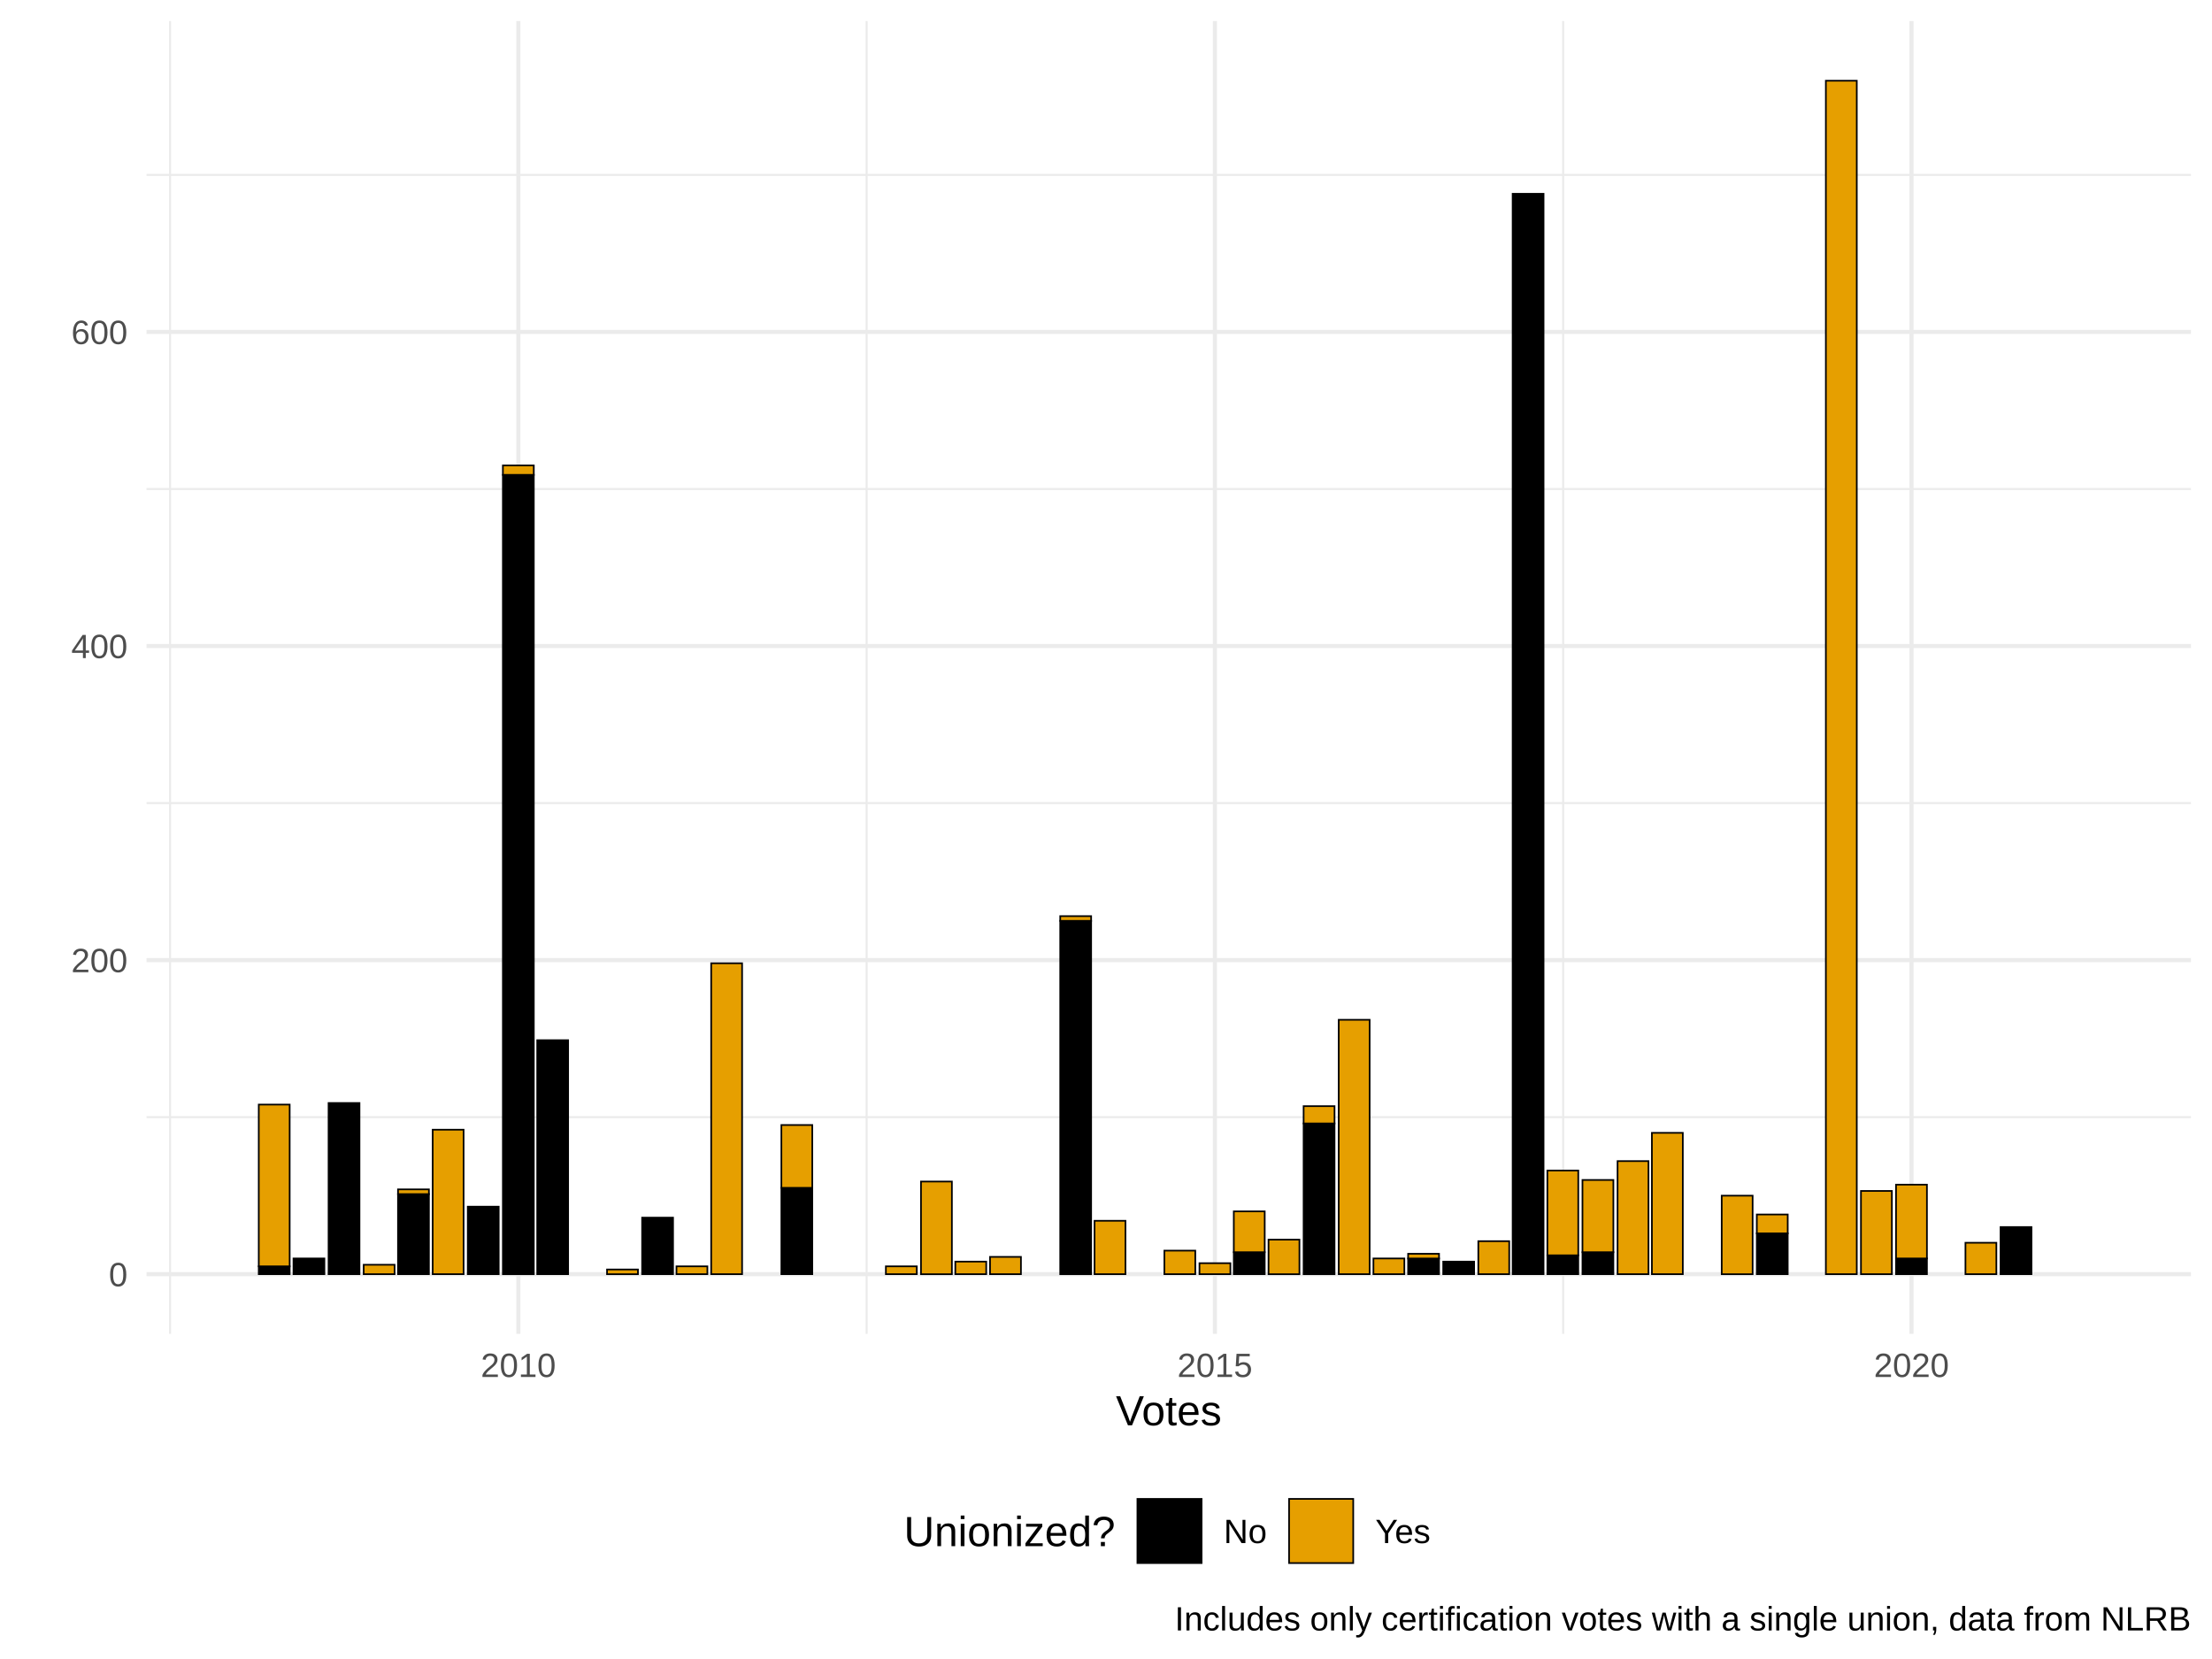
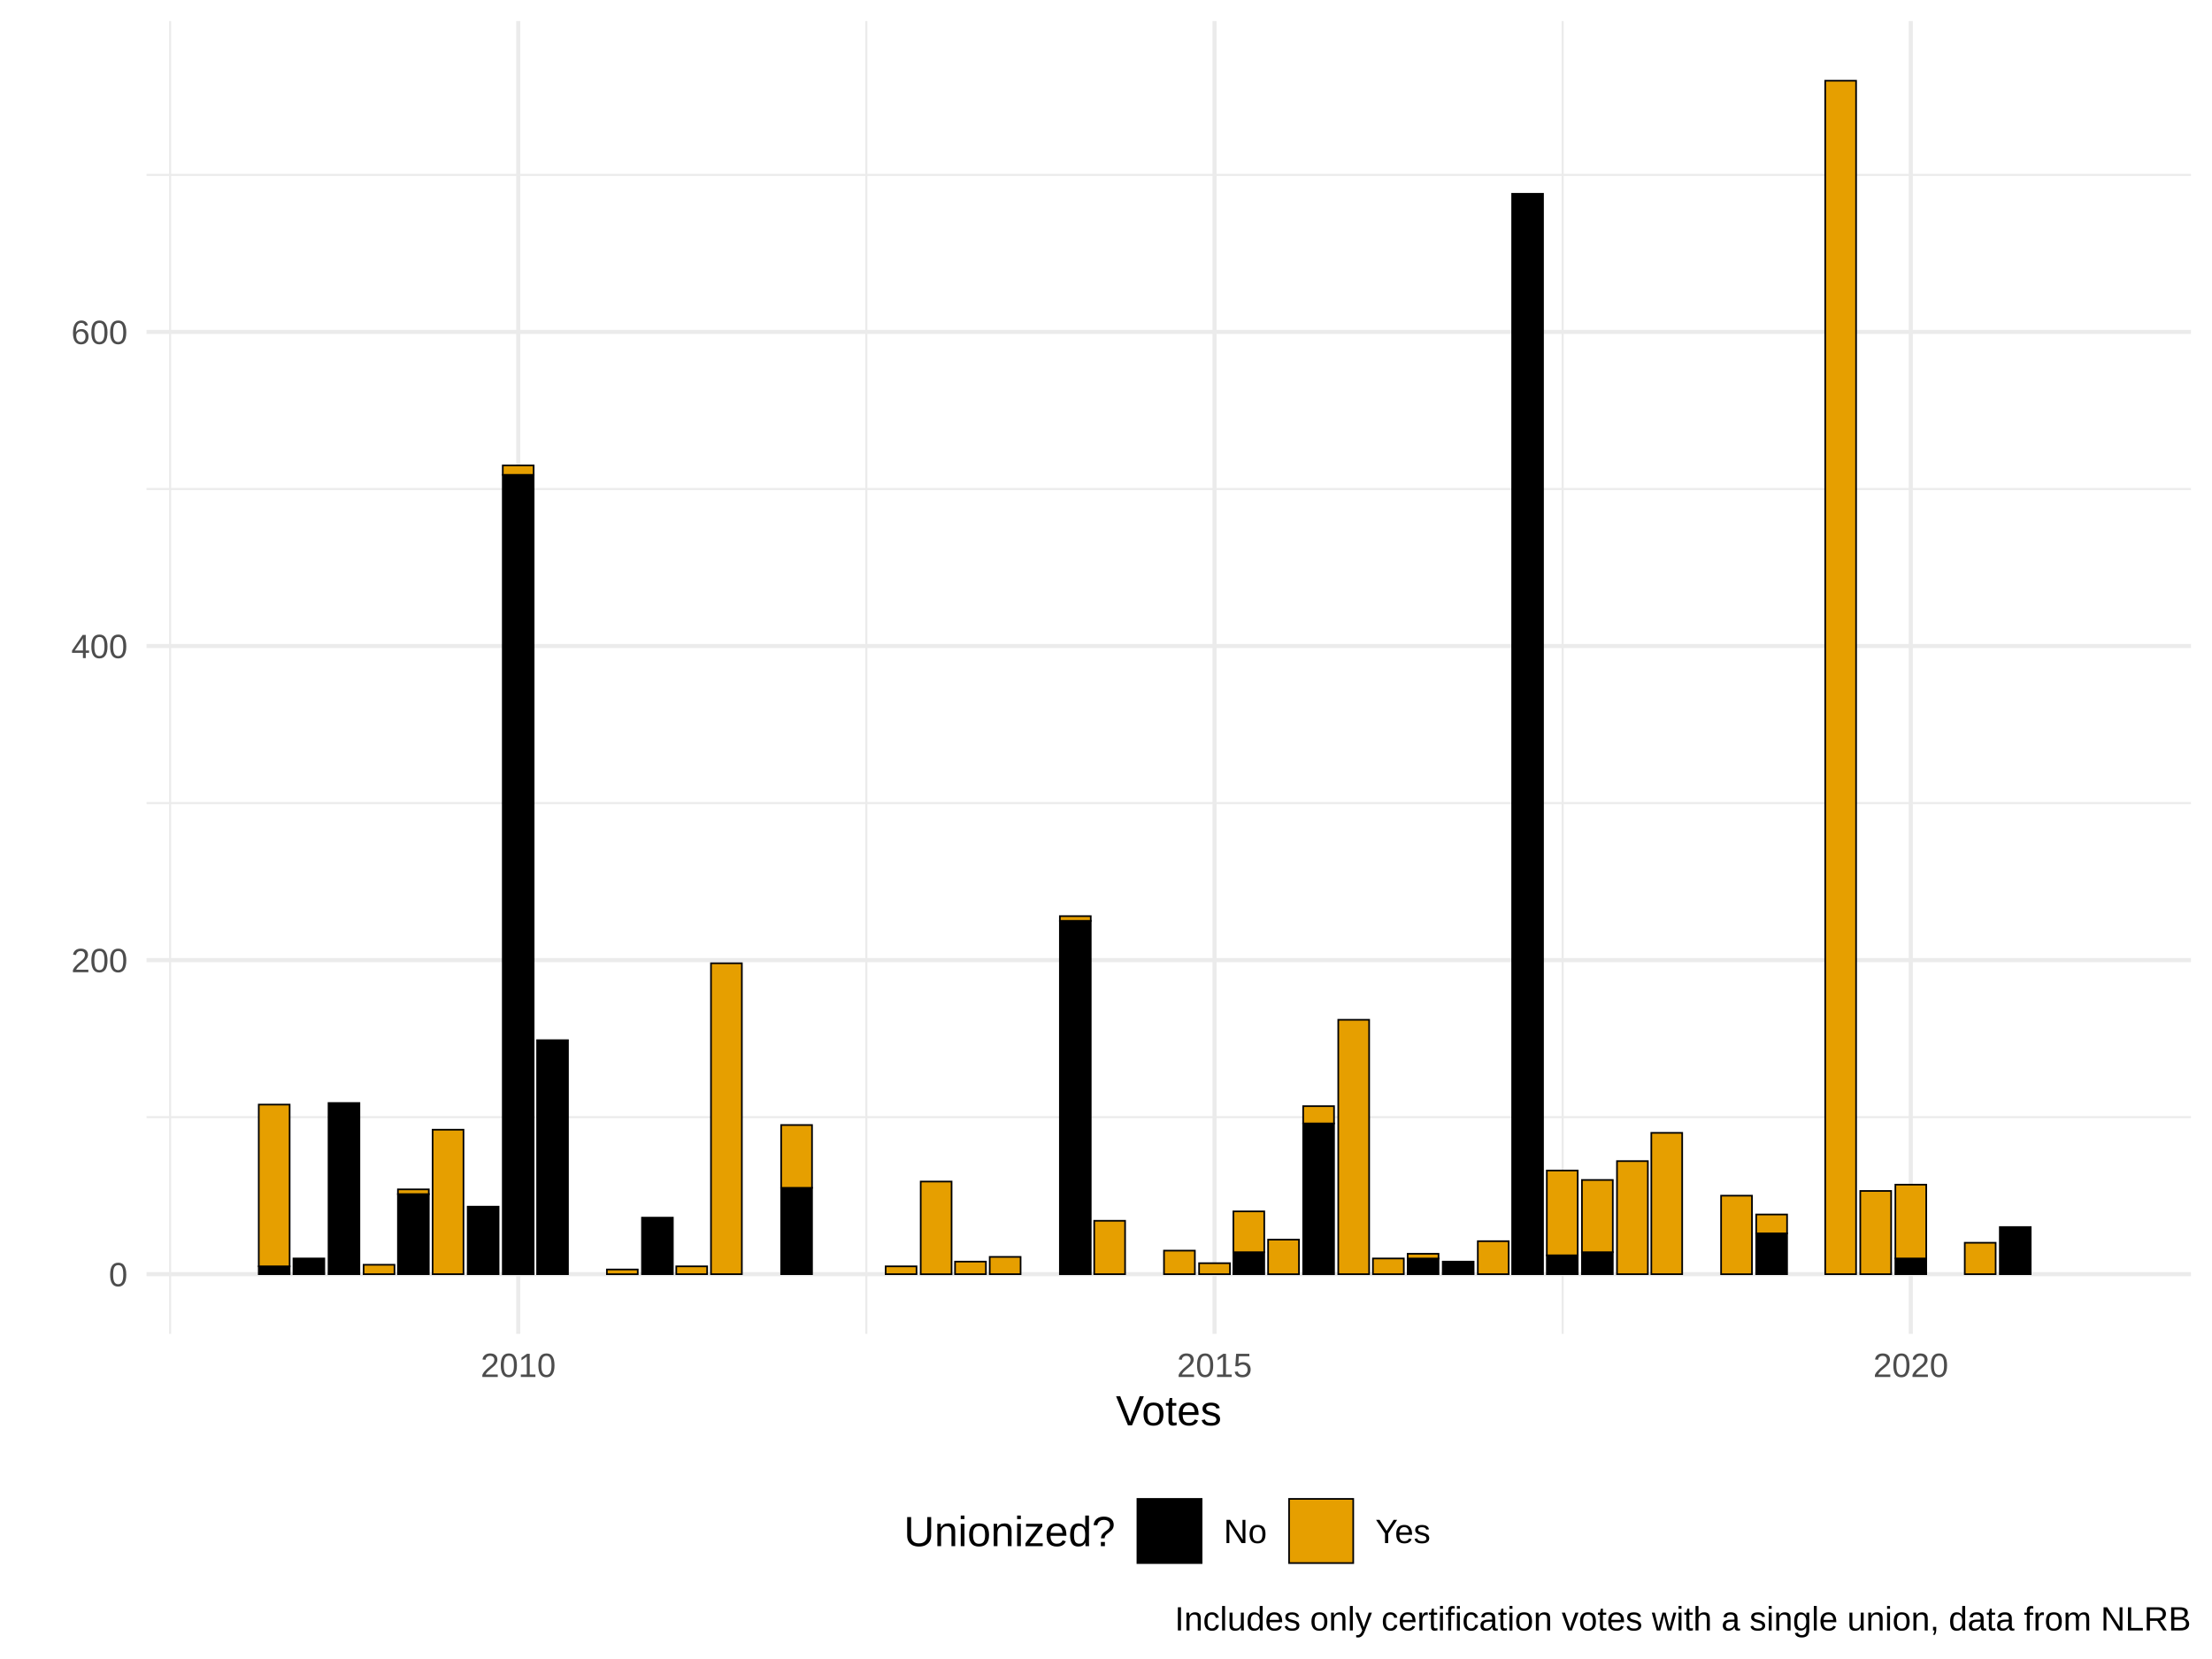
<svg xmlns="http://www.w3.org/2000/svg" class="svglite" width="576.00pt" height="432.00pt" viewBox="0 0 576.00 432.00">
  <defs>
    <style type="text/css">
    .svglite line, .svglite polyline, .svglite polygon, .svglite path, .svglite rect, .svglite circle {
      fill: none;
      stroke: #000000;
      stroke-linecap: round;
      stroke-linejoin: round;
      stroke-miterlimit: 10.00;
    }
  </style>
  </defs>
  <rect width="100%" height="100%" style="stroke: none; fill: #FFFFFF;" />
  <defs>
    <clipPath id="cpMC4wMHw1NzYuMDB8MC4wMHw0MzIuMDA=">
      <rect x="0.00" y="0.00" width="576.00" height="432.00" />
    </clipPath>
  </defs>
  <g clip-path="url(#cpMC4wMHw1NzYuMDB8MC4wMHw0MzIuMDA=)">
</g>
  <defs>
    <clipPath id="cpMzguMTZ8NTcwLjUyfDUuNDh8MzQ3LjMz">
      <rect x="38.16" y="5.48" width="532.36" height="341.85" />
    </clipPath>
  </defs>
  <g clip-path="url(#cpMzguMTZ8NTcwLjUyfDUuNDh8MzQ3LjMz)">
    <polyline points="38.16,290.90 570.52,290.90 " style="stroke-width: 0.53; stroke: #EBEBEB; stroke-linecap: butt;" />
    <polyline points="38.16,209.12 570.52,209.12 " style="stroke-width: 0.53; stroke: #EBEBEB; stroke-linecap: butt;" />
    <polyline points="38.16,127.34 570.52,127.34 " style="stroke-width: 0.53; stroke: #EBEBEB; stroke-linecap: butt;" />
    <polyline points="38.16,45.55 570.52,45.55 " style="stroke-width: 0.53; stroke: #EBEBEB; stroke-linecap: butt;" />
-     <polyline points="44.28,347.33 44.28,5.48 " style="stroke-width: 0.53; stroke: #EBEBEB; stroke-linecap: butt;" />
-     <polyline points="225.67,347.33 225.67,5.48 " style="stroke-width: 0.53; stroke: #EBEBEB; stroke-linecap: butt;" />
-     <polyline points="407.05,347.33 407.05,5.48 " style="stroke-width: 0.53; stroke: #EBEBEB; stroke-linecap: butt;" />
+     <polyline points="44.29,347.33 44.29,5.48 " style="stroke-width: 0.53; stroke: #EBEBEB; stroke-linecap: butt;" />
+     <polyline points="225.60,347.33 225.60,5.48 " style="stroke-width: 0.53; stroke: #EBEBEB; stroke-linecap: butt;" />
+     <polyline points="406.91,347.33 406.91,5.48 " style="stroke-width: 0.53; stroke: #EBEBEB; stroke-linecap: butt;" />
    <polyline points="38.16,331.79 570.52,331.79 " style="stroke-width: 1.07; stroke: #EBEBEB; stroke-linecap: butt;" />
    <polyline points="38.16,250.01 570.52,250.01 " style="stroke-width: 1.07; stroke: #EBEBEB; stroke-linecap: butt;" />
    <polyline points="38.16,168.23 570.52,168.23 " style="stroke-width: 1.07; stroke: #EBEBEB; stroke-linecap: butt;" />
    <polyline points="38.16,86.44 570.52,86.44 " style="stroke-width: 1.07; stroke: #EBEBEB; stroke-linecap: butt;" />
-     <polyline points="134.98,347.33 134.98,5.48 " style="stroke-width: 1.07; stroke: #EBEBEB; stroke-linecap: butt;" />
-     <polyline points="316.36,347.33 316.36,5.48 " style="stroke-width: 1.07; stroke: #EBEBEB; stroke-linecap: butt;" />
-     <polyline points="497.75,347.33 497.75,5.48 " style="stroke-width: 1.07; stroke: #EBEBEB; stroke-linecap: butt;" />
-     <rect x="67.38" y="329.75" width="8.05" height="2.04" style="stroke-width: 0.43; stroke-linecap: square; stroke-linejoin: miter; fill: #000000;" />
-     <rect x="76.42" y="327.70" width="8.05" height="4.09" style="stroke-width: 0.43; stroke-linecap: square; stroke-linejoin: miter; fill: #000000;" />
-     <rect x="85.56" y="287.22" width="8.05" height="44.57" style="stroke-width: 0.43; stroke-linecap: square; stroke-linejoin: miter; fill: #000000;" />
-     <rect x="103.64" y="310.94" width="8.05" height="20.85" style="stroke-width: 0.43; stroke-linecap: square; stroke-linejoin: miter; fill: #000000;" />
-     <rect x="121.81" y="314.21" width="8.05" height="17.58" style="stroke-width: 0.43; stroke-linecap: square; stroke-linejoin: miter; fill: #000000;" />
-     <rect x="130.95" y="123.66" width="8.05" height="208.14" style="stroke-width: 0.43; stroke-linecap: square; stroke-linejoin: miter; fill: #000000;" />
-     <rect x="139.89" y="270.86" width="8.05" height="60.93" style="stroke-width: 0.43; stroke-linecap: square; stroke-linejoin: miter; fill: #000000;" />
-     <rect x="167.21" y="317.07" width="8.05" height="14.72" style="stroke-width: 0.43; stroke-linecap: square; stroke-linejoin: miter; fill: #000000;" />
-     <rect x="203.47" y="309.30" width="8.05" height="22.49" style="stroke-width: 0.43; stroke-linecap: square; stroke-linejoin: miter; fill: #000000;" />
-     <rect x="276.08" y="239.79" width="8.05" height="92.01" style="stroke-width: 0.43; stroke-linecap: square; stroke-linejoin: miter; fill: #000000;" />
-     <rect x="321.28" y="326.07" width="8.05" height="5.72" style="stroke-width: 0.43; stroke-linecap: square; stroke-linejoin: miter; fill: #000000;" />
-     <rect x="339.46" y="292.54" width="8.05" height="39.26" style="stroke-width: 0.43; stroke-linecap: square; stroke-linejoin: miter; fill: #000000;" />
-     <rect x="366.67" y="327.70" width="8.05" height="4.09" style="stroke-width: 0.43; stroke-linecap: square; stroke-linejoin: miter; fill: #000000;" />
-     <rect x="375.81" y="328.52" width="8.05" height="3.27" style="stroke-width: 0.43; stroke-linecap: square; stroke-linejoin: miter; fill: #000000;" />
-     <rect x="393.89" y="50.46" width="8.05" height="281.33" style="stroke-width: 0.43; stroke-linecap: square; stroke-linejoin: miter; fill: #000000;" />
-     <rect x="402.93" y="326.88" width="8.05" height="4.91" style="stroke-width: 0.43; stroke-linecap: square; stroke-linejoin: miter; fill: #000000;" />
-     <rect x="412.07" y="326.07" width="8.05" height="5.72" style="stroke-width: 0.43; stroke-linecap: square; stroke-linejoin: miter; fill: #000000;" />
-     <rect x="457.47" y="321.16" width="8.05" height="10.63" style="stroke-width: 0.43; stroke-linecap: square; stroke-linejoin: miter; fill: #000000;" />
-     <rect x="493.72" y="327.70" width="8.05" height="4.09" style="stroke-width: 0.43; stroke-linecap: square; stroke-linejoin: miter; fill: #000000;" />
-     <rect x="520.94" y="319.52" width="8.05" height="12.27" style="stroke-width: 0.43; stroke-linecap: square; stroke-linejoin: miter; fill: #000000;" />
-     <rect x="67.38" y="287.63" width="8.05" height="42.12" style="stroke-width: 0.43; stroke-linecap: square; stroke-linejoin: miter; fill: #E69F00;" />
-     <rect x="94.70" y="329.34" width="8.05" height="2.45" style="stroke-width: 0.43; stroke-linecap: square; stroke-linejoin: miter; fill: #E69F00;" />
-     <rect x="103.64" y="309.71" width="8.05" height="1.23" style="stroke-width: 0.43; stroke-linecap: square; stroke-linejoin: miter; fill: #E69F00;" />
-     <rect x="112.67" y="294.17" width="8.05" height="37.62" style="stroke-width: 0.43; stroke-linecap: square; stroke-linejoin: miter; fill: #E69F00;" />
-     <rect x="130.95" y="121.20" width="8.05" height="2.45" style="stroke-width: 0.43; stroke-linecap: square; stroke-linejoin: miter; fill: #E69F00;" />
-     <rect x="158.07" y="330.57" width="8.05" height="1.23" style="stroke-width: 0.43; stroke-linecap: square; stroke-linejoin: miter; fill: #E69F00;" />
-     <rect x="176.15" y="329.75" width="8.05" height="2.04" style="stroke-width: 0.43; stroke-linecap: square; stroke-linejoin: miter; fill: #E69F00;" />
-     <rect x="185.19" y="250.83" width="8.05" height="80.96" style="stroke-width: 0.43; stroke-linecap: square; stroke-linejoin: miter; fill: #E69F00;" />
-     <rect x="203.47" y="292.95" width="8.05" height="16.36" style="stroke-width: 0.43; stroke-linecap: square; stroke-linejoin: miter; fill: #E69F00;" />
-     <rect x="230.68" y="329.75" width="8.05" height="2.04" style="stroke-width: 0.43; stroke-linecap: square; stroke-linejoin: miter; fill: #E69F00;" />
-     <rect x="239.82" y="307.67" width="8.05" height="24.13" style="stroke-width: 0.43; stroke-linecap: square; stroke-linejoin: miter; fill: #E69F00;" />
-     <rect x="248.76" y="328.52" width="8.05" height="3.27" style="stroke-width: 0.43; stroke-linecap: square; stroke-linejoin: miter; fill: #E69F00;" />
-     <rect x="257.80" y="327.29" width="8.05" height="4.50" style="stroke-width: 0.43; stroke-linecap: square; stroke-linejoin: miter; fill: #E69F00;" />
-     <rect x="276.08" y="238.56" width="8.05" height="1.23" style="stroke-width: 0.43; stroke-linecap: square; stroke-linejoin: miter; fill: #E69F00;" />
-     <rect x="285.02" y="317.89" width="8.05" height="13.90" style="stroke-width: 0.43; stroke-linecap: square; stroke-linejoin: miter; fill: #E69F00;" />
-     <rect x="303.20" y="325.66" width="8.05" height="6.13" style="stroke-width: 0.43; stroke-linecap: square; stroke-linejoin: miter; fill: #E69F00;" />
-     <rect x="312.34" y="328.93" width="8.05" height="2.86" style="stroke-width: 0.43; stroke-linecap: square; stroke-linejoin: miter; fill: #E69F00;" />
-     <rect x="321.28" y="315.44" width="8.05" height="10.63" style="stroke-width: 0.43; stroke-linecap: square; stroke-linejoin: miter; fill: #E69F00;" />
-     <rect x="330.32" y="322.80" width="8.05" height="9.00" style="stroke-width: 0.43; stroke-linecap: square; stroke-linejoin: miter; fill: #E69F00;" />
-     <rect x="339.46" y="288.04" width="8.05" height="4.50" style="stroke-width: 0.43; stroke-linecap: square; stroke-linejoin: miter; fill: #E69F00;" />
-     <rect x="348.60" y="265.55" width="8.05" height="66.24" style="stroke-width: 0.43; stroke-linecap: square; stroke-linejoin: miter; fill: #E69F00;" />
-     <rect x="357.64" y="327.70" width="8.05" height="4.09" style="stroke-width: 0.43; stroke-linecap: square; stroke-linejoin: miter; fill: #E69F00;" />
-     <rect x="366.67" y="326.48" width="8.05" height="1.23" style="stroke-width: 0.43; stroke-linecap: square; stroke-linejoin: miter; fill: #E69F00;" />
-     <rect x="384.95" y="323.20" width="8.05" height="8.59" style="stroke-width: 0.43; stroke-linecap: square; stroke-linejoin: miter; fill: #E69F00;" />
-     <rect x="402.93" y="304.80" width="8.05" height="22.08" style="stroke-width: 0.43; stroke-linecap: square; stroke-linejoin: miter; fill: #E69F00;" />
-     <rect x="412.07" y="307.26" width="8.05" height="18.81" style="stroke-width: 0.43; stroke-linecap: square; stroke-linejoin: miter; fill: #E69F00;" />
-     <rect x="421.21" y="302.35" width="8.05" height="29.44" style="stroke-width: 0.43; stroke-linecap: square; stroke-linejoin: miter; fill: #E69F00;" />
-     <rect x="430.15" y="294.99" width="8.05" height="36.80" style="stroke-width: 0.43; stroke-linecap: square; stroke-linejoin: miter; fill: #E69F00;" />
-     <rect x="448.33" y="311.35" width="8.05" height="20.45" style="stroke-width: 0.43; stroke-linecap: square; stroke-linejoin: miter; fill: #E69F00;" />
-     <rect x="457.47" y="316.25" width="8.05" height="4.91" style="stroke-width: 0.43; stroke-linecap: square; stroke-linejoin: miter; fill: #E69F00;" />
-     <rect x="475.45" y="21.02" width="8.05" height="310.77" style="stroke-width: 0.43; stroke-linecap: square; stroke-linejoin: miter; fill: #E69F00;" />
-     <rect x="484.59" y="310.12" width="8.05" height="21.67" style="stroke-width: 0.43; stroke-linecap: square; stroke-linejoin: miter; fill: #E69F00;" />
-     <rect x="493.72" y="308.48" width="8.05" height="19.22" style="stroke-width: 0.43; stroke-linecap: square; stroke-linejoin: miter; fill: #E69F00;" />
-     <rect x="511.80" y="323.61" width="8.05" height="8.18" style="stroke-width: 0.43; stroke-linecap: square; stroke-linejoin: miter; fill: #E69F00;" />
+     <polyline points="134.95,347.33 134.95,5.48 " style="stroke-width: 1.07; stroke: #EBEBEB; stroke-linecap: butt;" />
+     <polyline points="316.26,347.33 316.26,5.48 " style="stroke-width: 1.07; stroke: #EBEBEB; stroke-linecap: butt;" />
+     <polyline points="497.57,347.33 497.57,5.48 " style="stroke-width: 1.07; stroke: #EBEBEB; stroke-linecap: butt;" />
+     <rect x="67.38" y="329.75" width="8.04" height="2.04" style="stroke-width: 0.43; stroke-linecap: square; stroke-linejoin: miter; fill: #000000;" />
+     <rect x="76.41" y="327.70" width="8.04" height="4.09" style="stroke-width: 0.43; stroke-linecap: square; stroke-linejoin: miter; fill: #000000;" />
+     <rect x="85.55" y="287.22" width="8.04" height="44.57" style="stroke-width: 0.43; stroke-linecap: square; stroke-linejoin: miter; fill: #000000;" />
+     <rect x="103.62" y="310.94" width="8.04" height="20.85" style="stroke-width: 0.43; stroke-linecap: square; stroke-linejoin: miter; fill: #000000;" />
+     <rect x="121.79" y="314.21" width="8.04" height="17.58" style="stroke-width: 0.43; stroke-linecap: square; stroke-linejoin: miter; fill: #000000;" />
+     <rect x="130.92" y="123.66" width="8.04" height="208.14" style="stroke-width: 0.43; stroke-linecap: square; stroke-linejoin: miter; fill: #000000;" />
+     <rect x="139.86" y="270.86" width="8.04" height="60.93" style="stroke-width: 0.43; stroke-linecap: square; stroke-linejoin: miter; fill: #000000;" />
+     <rect x="167.17" y="317.07" width="8.04" height="14.72" style="stroke-width: 0.43; stroke-linecap: square; stroke-linejoin: miter; fill: #000000;" />
+     <rect x="203.41" y="309.30" width="8.04" height="22.49" style="stroke-width: 0.43; stroke-linecap: square; stroke-linejoin: miter; fill: #000000;" />
+     <rect x="275.99" y="239.79" width="8.04" height="92.01" style="stroke-width: 0.43; stroke-linecap: square; stroke-linejoin: miter; fill: #000000;" />
+     <rect x="321.17" y="326.07" width="8.04" height="5.72" style="stroke-width: 0.43; stroke-linecap: square; stroke-linejoin: miter; fill: #000000;" />
+     <rect x="339.34" y="292.54" width="8.04" height="39.26" style="stroke-width: 0.43; stroke-linecap: square; stroke-linejoin: miter; fill: #000000;" />
+     <rect x="366.55" y="327.70" width="8.04" height="4.09" style="stroke-width: 0.43; stroke-linecap: square; stroke-linejoin: miter; fill: #000000;" />
+     <rect x="375.69" y="328.52" width="8.04" height="3.27" style="stroke-width: 0.43; stroke-linecap: square; stroke-linejoin: miter; fill: #000000;" />
+     <rect x="393.76" y="50.46" width="8.04" height="281.33" style="stroke-width: 0.43; stroke-linecap: square; stroke-linejoin: miter; fill: #000000;" />
+     <rect x="402.79" y="326.88" width="8.04" height="4.91" style="stroke-width: 0.43; stroke-linecap: square; stroke-linejoin: miter; fill: #000000;" />
+     <rect x="411.93" y="326.07" width="8.04" height="5.72" style="stroke-width: 0.43; stroke-linecap: square; stroke-linejoin: miter; fill: #000000;" />
+     <rect x="457.31" y="321.16" width="8.04" height="10.63" style="stroke-width: 0.43; stroke-linecap: square; stroke-linejoin: miter; fill: #000000;" />
+     <rect x="493.55" y="327.70" width="8.04" height="4.09" style="stroke-width: 0.43; stroke-linecap: square; stroke-linejoin: miter; fill: #000000;" />
+     <rect x="520.75" y="319.52" width="8.04" height="12.27" style="stroke-width: 0.43; stroke-linecap: square; stroke-linejoin: miter; fill: #000000;" />
+     <rect x="67.38" y="287.63" width="8.04" height="42.12" style="stroke-width: 0.43; stroke-linecap: square; stroke-linejoin: miter; fill: #E69F00;" />
+     <rect x="94.68" y="329.34" width="8.04" height="2.45" style="stroke-width: 0.43; stroke-linecap: square; stroke-linejoin: miter; fill: #E69F00;" />
+     <rect x="103.62" y="309.71" width="8.04" height="1.23" style="stroke-width: 0.43; stroke-linecap: square; stroke-linejoin: miter; fill: #E69F00;" />
+     <rect x="112.65" y="294.17" width="8.04" height="37.62" style="stroke-width: 0.43; stroke-linecap: square; stroke-linejoin: miter; fill: #E69F00;" />
+     <rect x="130.92" y="121.20" width="8.04" height="2.45" style="stroke-width: 0.43; stroke-linecap: square; stroke-linejoin: miter; fill: #E69F00;" />
+     <rect x="158.03" y="330.57" width="8.04" height="1.23" style="stroke-width: 0.43; stroke-linecap: square; stroke-linejoin: miter; fill: #E69F00;" />
+     <rect x="176.10" y="329.75" width="8.04" height="2.04" style="stroke-width: 0.43; stroke-linecap: square; stroke-linejoin: miter; fill: #E69F00;" />
+     <rect x="185.14" y="250.83" width="8.04" height="80.96" style="stroke-width: 0.43; stroke-linecap: square; stroke-linejoin: miter; fill: #E69F00;" />
+     <rect x="203.41" y="292.95" width="8.04" height="16.36" style="stroke-width: 0.43; stroke-linecap: square; stroke-linejoin: miter; fill: #E69F00;" />
+     <rect x="230.62" y="329.75" width="8.04" height="2.04" style="stroke-width: 0.43; stroke-linecap: square; stroke-linejoin: miter; fill: #E69F00;" />
+     <rect x="239.75" y="307.67" width="8.04" height="24.13" style="stroke-width: 0.43; stroke-linecap: square; stroke-linejoin: miter; fill: #E69F00;" />
+     <rect x="248.69" y="328.52" width="8.04" height="3.27" style="stroke-width: 0.43; stroke-linecap: square; stroke-linejoin: miter; fill: #E69F00;" />
+     <rect x="257.72" y="327.29" width="8.04" height="4.50" style="stroke-width: 0.43; stroke-linecap: square; stroke-linejoin: miter; fill: #E69F00;" />
+     <rect x="275.99" y="238.56" width="8.04" height="1.23" style="stroke-width: 0.43; stroke-linecap: square; stroke-linejoin: miter; fill: #E69F00;" />
+     <rect x="284.93" y="317.89" width="8.04" height="13.90" style="stroke-width: 0.43; stroke-linecap: square; stroke-linejoin: miter; fill: #E69F00;" />
+     <rect x="303.10" y="325.66" width="8.04" height="6.13" style="stroke-width: 0.43; stroke-linecap: square; stroke-linejoin: miter; fill: #E69F00;" />
+     <rect x="312.24" y="328.93" width="8.04" height="2.86" style="stroke-width: 0.43; stroke-linecap: square; stroke-linejoin: miter; fill: #E69F00;" />
+     <rect x="321.17" y="315.44" width="8.04" height="10.63" style="stroke-width: 0.43; stroke-linecap: square; stroke-linejoin: miter; fill: #E69F00;" />
+     <rect x="330.21" y="322.80" width="8.04" height="9.00" style="stroke-width: 0.43; stroke-linecap: square; stroke-linejoin: miter; fill: #E69F00;" />
+     <rect x="339.34" y="288.04" width="8.04" height="4.50" style="stroke-width: 0.43; stroke-linecap: square; stroke-linejoin: miter; fill: #E69F00;" />
+     <rect x="348.48" y="265.55" width="8.04" height="66.24" style="stroke-width: 0.43; stroke-linecap: square; stroke-linejoin: miter; fill: #E69F00;" />
+     <rect x="357.51" y="327.70" width="8.04" height="4.09" style="stroke-width: 0.43; stroke-linecap: square; stroke-linejoin: miter; fill: #E69F00;" />
+     <rect x="366.55" y="326.48" width="8.04" height="1.23" style="stroke-width: 0.43; stroke-linecap: square; stroke-linejoin: miter; fill: #E69F00;" />
+     <rect x="384.82" y="323.20" width="8.04" height="8.59" style="stroke-width: 0.43; stroke-linecap: square; stroke-linejoin: miter; fill: #E69F00;" />
+     <rect x="402.79" y="304.80" width="8.04" height="22.08" style="stroke-width: 0.43; stroke-linecap: square; stroke-linejoin: miter; fill: #E69F00;" />
+     <rect x="411.93" y="307.26" width="8.04" height="18.81" style="stroke-width: 0.43; stroke-linecap: square; stroke-linejoin: miter; fill: #E69F00;" />
+     <rect x="421.06" y="302.35" width="8.04" height="29.44" style="stroke-width: 0.43; stroke-linecap: square; stroke-linejoin: miter; fill: #E69F00;" />
+     <rect x="430.00" y="294.99" width="8.04" height="36.80" style="stroke-width: 0.43; stroke-linecap: square; stroke-linejoin: miter; fill: #E69F00;" />
+     <rect x="448.17" y="311.35" width="8.04" height="20.45" style="stroke-width: 0.43; stroke-linecap: square; stroke-linejoin: miter; fill: #E69F00;" />
+     <rect x="457.31" y="316.25" width="8.04" height="4.91" style="stroke-width: 0.43; stroke-linecap: square; stroke-linejoin: miter; fill: #E69F00;" />
+     <rect x="475.28" y="21.02" width="8.04" height="310.77" style="stroke-width: 0.43; stroke-linecap: square; stroke-linejoin: miter; fill: #E69F00;" />
+     <rect x="484.41" y="310.12" width="8.04" height="21.67" style="stroke-width: 0.43; stroke-linecap: square; stroke-linejoin: miter; fill: #E69F00;" />
+     <rect x="493.55" y="308.48" width="8.04" height="19.22" style="stroke-width: 0.43; stroke-linecap: square; stroke-linejoin: miter; fill: #E69F00;" />
+     <rect x="511.62" y="323.61" width="8.04" height="8.18" style="stroke-width: 0.43; stroke-linecap: square; stroke-linejoin: miter; fill: #E69F00;" />
  </g>
  <g clip-path="url(#cpMC4wMHw1NzYuMDB8MC4wMHw0MzIuMDA=)">
    <text x="33.23" y="334.95" text-anchor="end" style="font-size: 8.80px; fill: #4D4D4D; font-family: Arial;" textLength="4.90px" lengthAdjust="spacingAndGlyphs">0</text>
    <text x="33.23" y="253.16" text-anchor="end" style="font-size: 8.80px; fill: #4D4D4D; font-family: Arial;" textLength="14.69px" lengthAdjust="spacingAndGlyphs">200</text>
    <text x="33.23" y="171.38" text-anchor="end" style="font-size: 8.80px; fill: #4D4D4D; font-family: Arial;" textLength="14.69px" lengthAdjust="spacingAndGlyphs">400</text>
    <text x="33.23" y="89.60" text-anchor="end" style="font-size: 8.80px; fill: #4D4D4D; font-family: Arial;" textLength="14.69px" lengthAdjust="spacingAndGlyphs">600</text>
-     <text x="134.98" y="358.57" text-anchor="middle" style="font-size: 8.80px; fill: #4D4D4D; font-family: Arial;" textLength="19.58px" lengthAdjust="spacingAndGlyphs">2010</text>
-     <text x="316.36" y="358.57" text-anchor="middle" style="font-size: 8.80px; fill: #4D4D4D; font-family: Arial;" textLength="19.58px" lengthAdjust="spacingAndGlyphs">2015</text>
-     <text x="497.75" y="358.57" text-anchor="middle" style="font-size: 8.80px; fill: #4D4D4D; font-family: Arial;" textLength="19.58px" lengthAdjust="spacingAndGlyphs">2020</text>
+     <text x="134.95" y="358.57" text-anchor="middle" style="font-size: 8.80px; fill: #4D4D4D; font-family: Arial;" textLength="19.58px" lengthAdjust="spacingAndGlyphs">2010</text>
+     <text x="316.26" y="358.57" text-anchor="middle" style="font-size: 8.80px; fill: #4D4D4D; font-family: Arial;" textLength="19.58px" lengthAdjust="spacingAndGlyphs">2015</text>
+     <text x="497.57" y="358.57" text-anchor="middle" style="font-size: 8.80px; fill: #4D4D4D; font-family: Arial;" textLength="19.58px" lengthAdjust="spacingAndGlyphs">2020</text>
    <text x="304.34" y="371.15" text-anchor="middle" style="font-size: 11.00px; font-family: Arial;" textLength="28.13px" lengthAdjust="spacingAndGlyphs">Votes</text>
    <text x="235.38" y="402.61" style="font-size: 11.00px; font-family: Arial;" textLength="55.04px" lengthAdjust="spacingAndGlyphs">Unionized?</text>
    <rect x="296.18" y="390.31" width="16.71" height="16.71" style="stroke-width: 0.43; stroke-linecap: square; stroke-linejoin: miter; fill: #000000;" />
    <rect x="335.67" y="390.31" width="16.71" height="16.71" style="stroke-width: 0.43; stroke-linecap: square; stroke-linejoin: miter; fill: #E69F00;" />
    <text x="318.66" y="401.82" style="font-size: 8.80px; font-family: Arial;" textLength="11.25px" lengthAdjust="spacingAndGlyphs">No</text>
    <text x="358.14" y="401.82" style="font-size: 8.80px; font-family: Arial;" textLength="15.16px" lengthAdjust="spacingAndGlyphs">Yes</text>
    <text x="570.52" y="424.57" text-anchor="end" style="font-size: 8.80px; font-family: Arial;" textLength="264.54px" lengthAdjust="spacingAndGlyphs">Includes only certification votes with a single union, data from NLRB</text>
  </g>
</svg>
